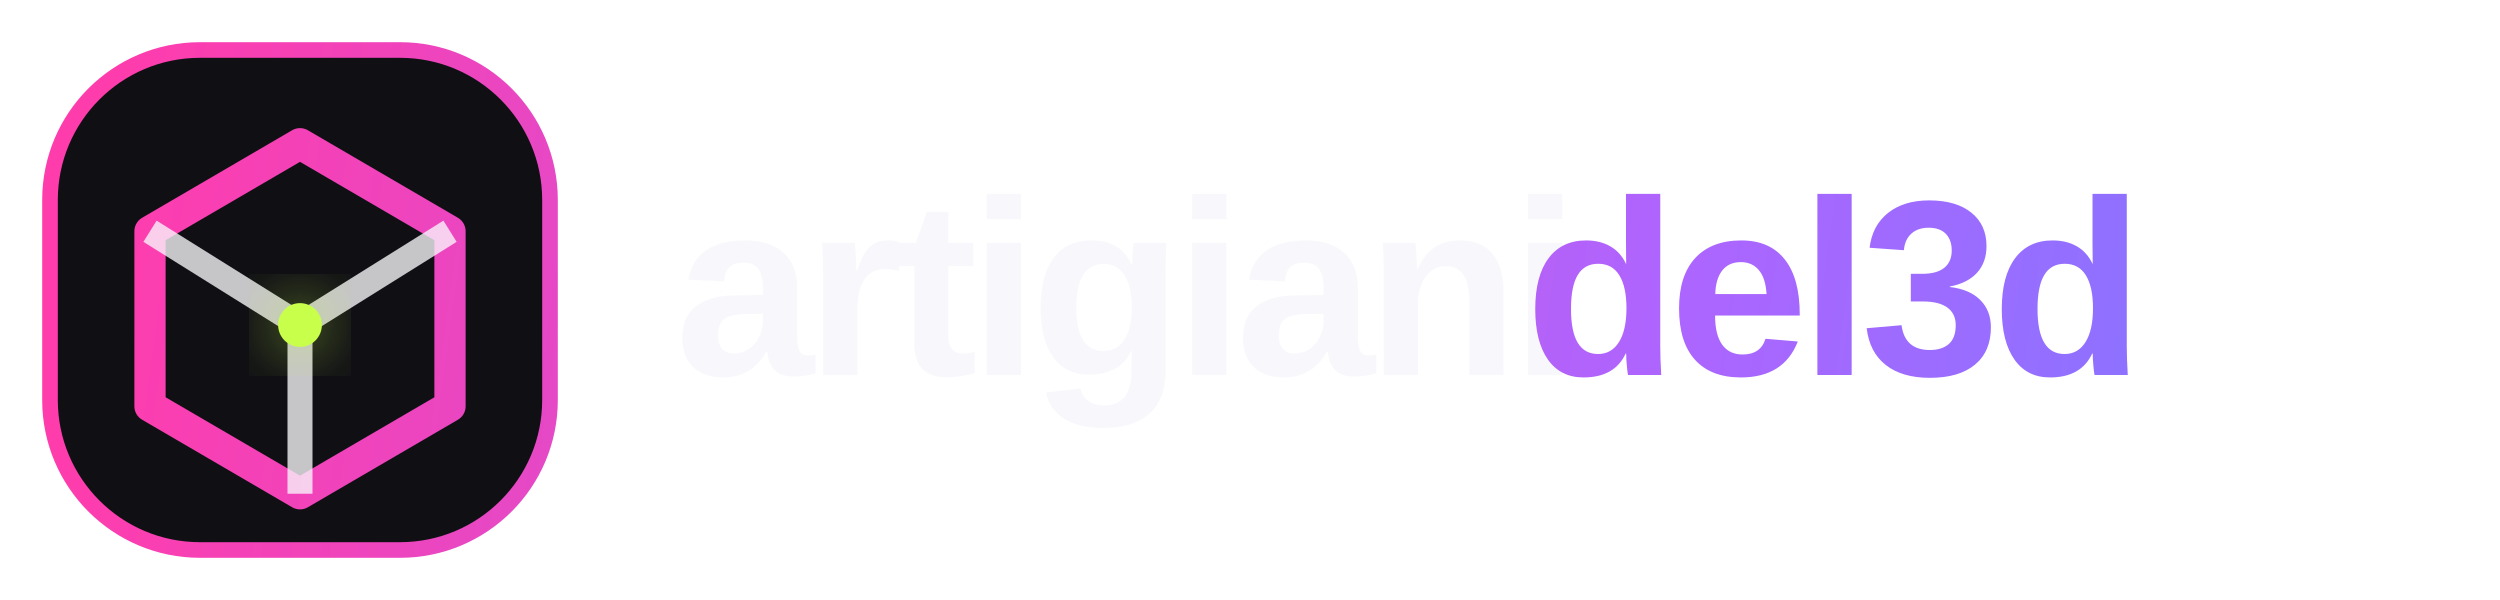
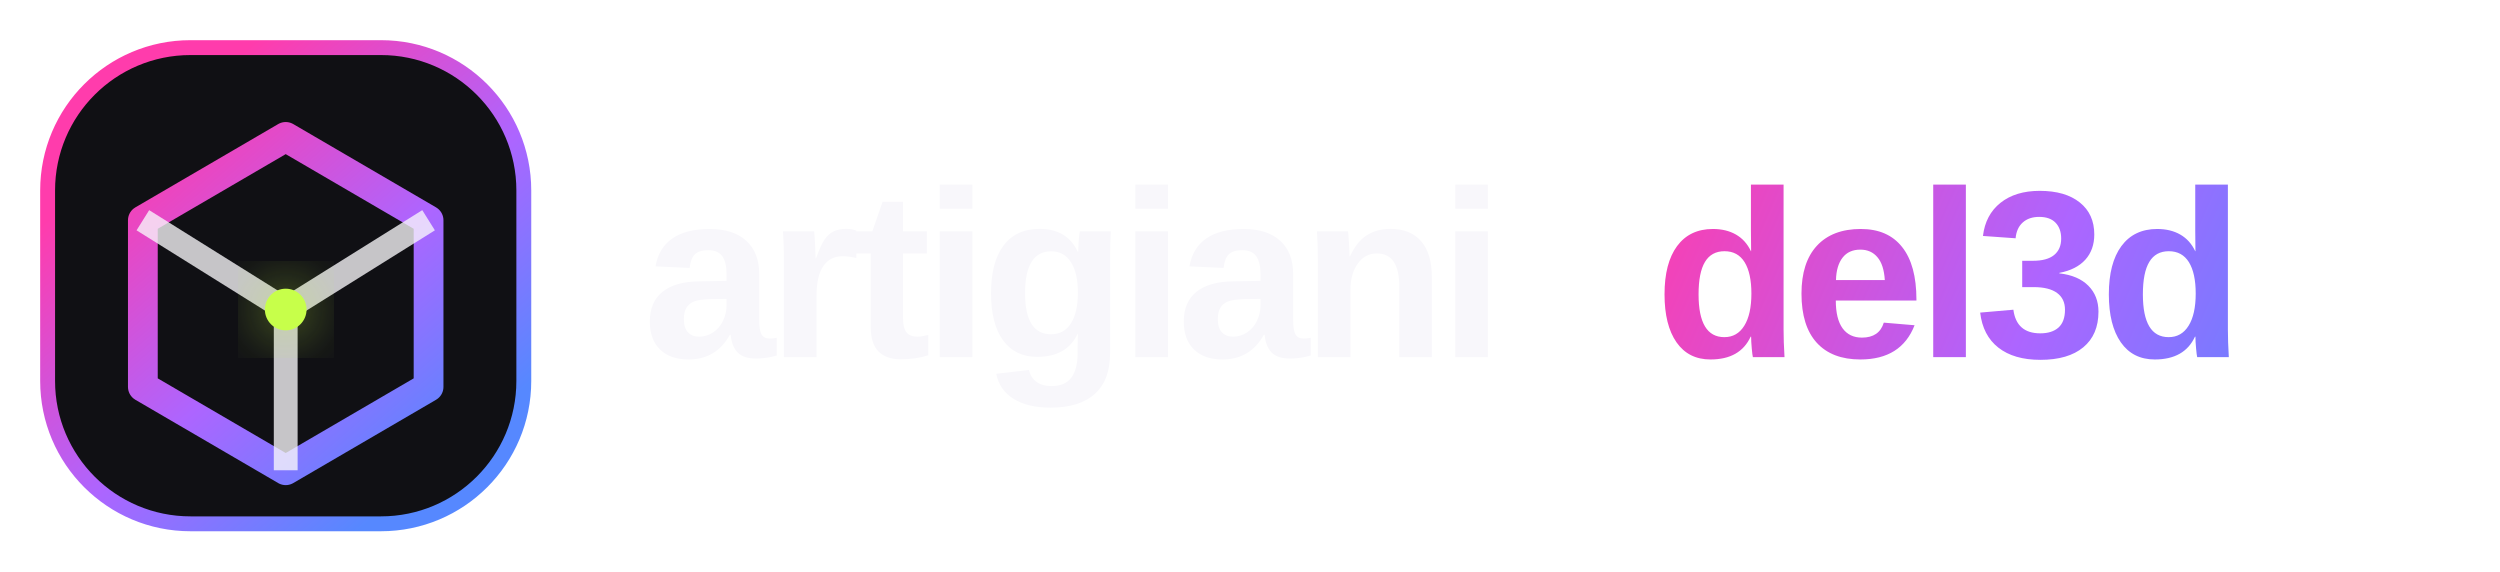
- <svg xmlns="http://www.w3.org/2000/svg" width="400" height="96" viewBox="0 0 400 96" role="img" aria-labelledby="title description">
+ <svg xmlns="http://www.w3.org/2000/svg" width="420" height="96" viewBox="0 0 420 96" role="img" aria-labelledby="title description">
  <defs>
-     <linearGradient id="brand-gradient" x1="16" y1="16" x2="474" y2="80" gradientUnits="userSpaceOnUse">
+     <linearGradient id="icon-gradient" x1="24" y1="23" x2="72" y2="79" gradientUnits="userSpaceOnUse">
+       <stop stop-color="#ff3cac" />
+       <stop offset="0.55" stop-color="#ad65ff" />
+       <stop offset="1" stop-color="#5688ff" />
+     </linearGradient>
+     <linearGradient id="word-gradient" x1="278" y1="22" x2="395" y2="72" gradientUnits="userSpaceOnUse">
      <stop stop-color="#ff3cac" />
      <stop offset="0.55" stop-color="#ad65ff" />
      <stop offset="1" stop-color="#5688ff" />
    </linearGradient>
    <filter id="soft-glow" x="-30%" y="-30%" width="160%" height="160%">
      <feGaussianBlur stdDeviation="5" />
    </filter>
  </defs>
  <g>
-     <rect x="8" y="8" width="80" height="80" rx="24" fill="#101014" stroke="url(#brand-gradient)" stroke-width="2.5" />
-     <path d="M48 23 72 37v28L48 79 24 65V37Z" fill="none" stroke="url(#brand-gradient)" stroke-width="5" stroke-linejoin="round" />
+     <rect x="8" y="8" width="80" height="80" rx="24" fill="#101014" stroke="url(#icon-gradient)" stroke-width="2.5" />
+     <path d="M48 23 72 37v28L48 79 24 65V37Z" fill="none" stroke="url(#icon-gradient)" stroke-width="5" stroke-linejoin="round" />
    <path d="m24 37 24 15 24-15M48 52v27" fill="none" stroke="#f8f7fb" stroke-opacity=".78" stroke-width="4" stroke-linejoin="round" />
    <circle cx="48" cy="52" r="5" fill="#c7ff4a" filter="url(#soft-glow)" opacity=".45" />
    <circle cx="48" cy="52" r="3.5" fill="#c7ff4a" />
  </g>
  <text x="108" y="60" fill="#f8f7fb" font-family="Avenir Next, Manrope, Helvetica Neue, Arial, sans-serif" font-size="40" font-weight="600" letter-spacing="-1.35">artigiani</text>
-   <text x="244" y="60" fill="url(#brand-gradient)" font-family="Avenir Next, Manrope, Helvetica Neue, Arial, sans-serif" font-size="40" font-weight="600" letter-spacing="-1.35">del3d</text>
+   <text x="278" y="60" fill="url(#word-gradient)" font-family="Avenir Next, Manrope, Helvetica Neue, Arial, sans-serif" font-size="40" font-weight="600" letter-spacing="-1.35">del3d</text>
</svg>
